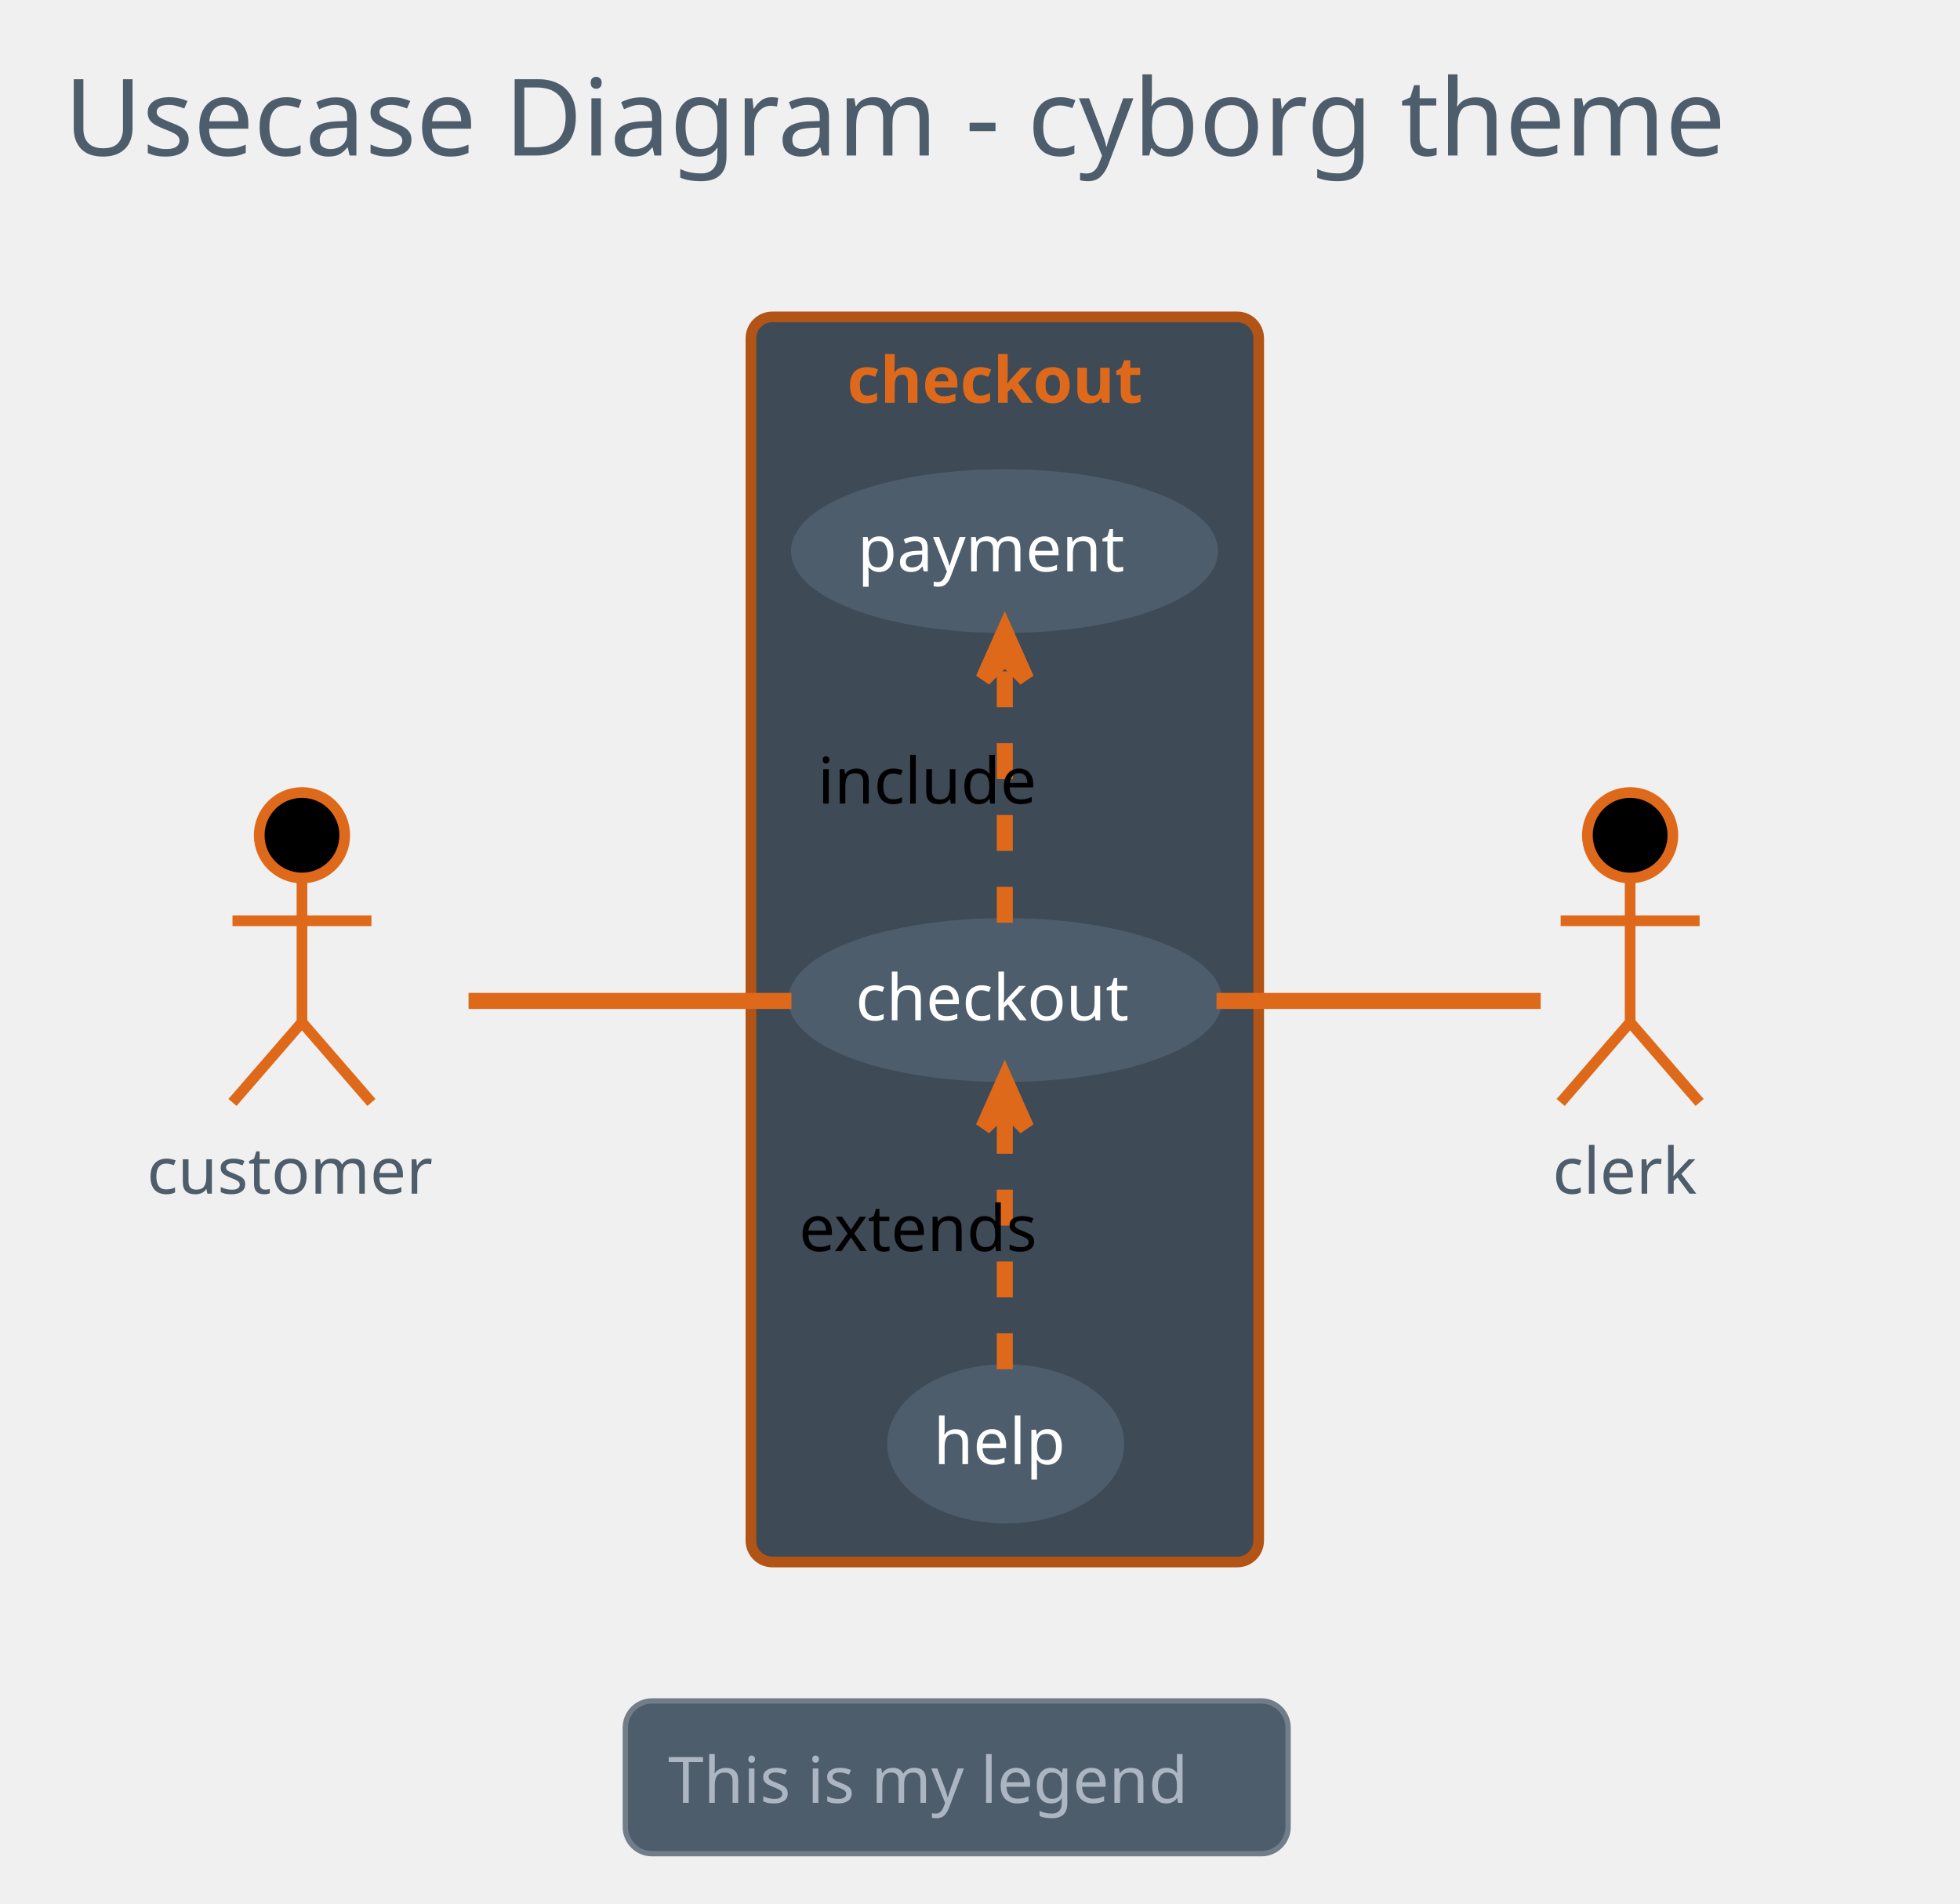
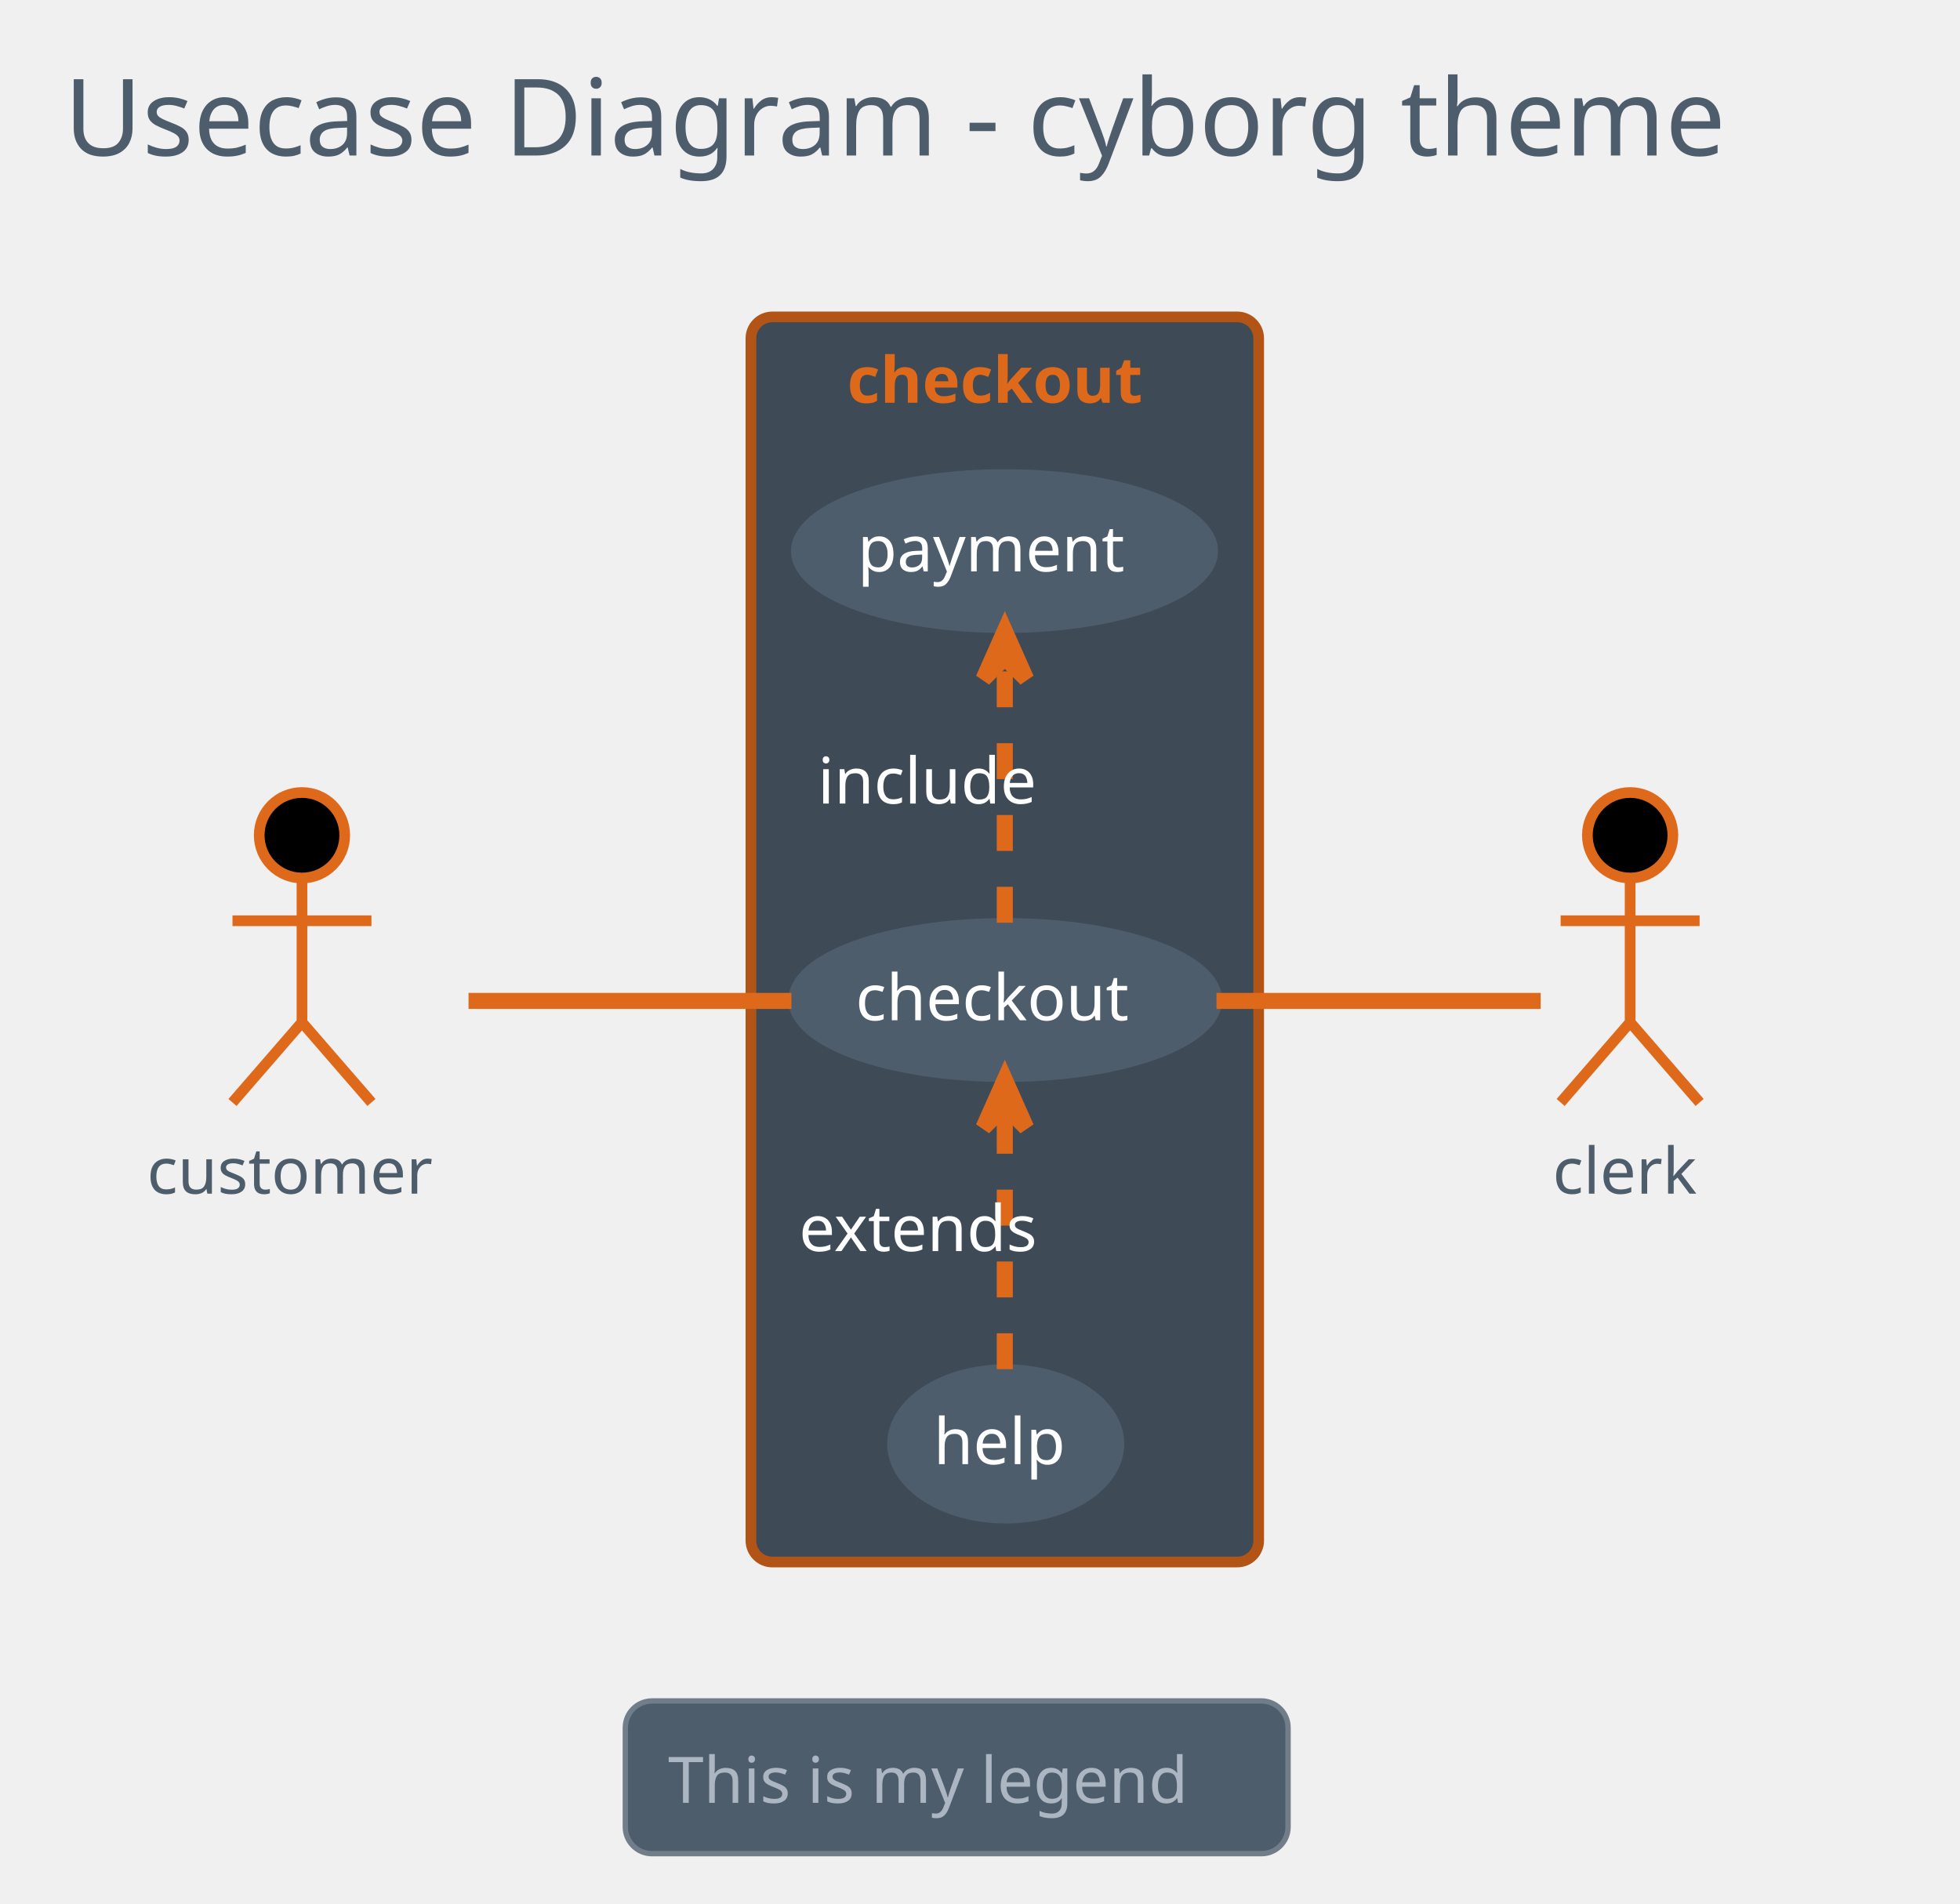
<svg xmlns="http://www.w3.org/2000/svg" contentScriptType="application/ecmascript" contentStyleType="text/css" height="371.875px" preserveAspectRatio="none" style="width:382px;height:371px;background:#000000;" version="1.1" viewBox="0 0 382 371" width="382.292px" zoomAndPan="magnify">
  <defs />
  <g>
    <rect fill="none" height="39.903" rx="4.167" ry="4.167" style="stroke: none; stroke-width: 1.042;" width="368.75" x="2.083" y="2.083" />
    <text fill="#4E5D6C" font-family="Verdana" font-size="20.833" lengthAdjust="spacingAndGlyphs" textLength="347.917" x="12.5" y="30.32">Usecase Diagram - cyborg theme</text>
    <rect fill="#3E4A56" height="242.708" rx="4.167" ry="4.167" style="stroke: #B25415; stroke-width: 2.083;" width="98.958" x="146.354" y="61.778" />
    <text fill="#DF691A" font-family="Verdana" font-size="12.5" font-weight="bold" lengthAdjust="spacingAndGlyphs" textLength="61.458" x="165.104" y="78.512">checkout</text>
    <ellipse cx="195.919" cy="194.935" fill="#4E5D6C" rx="41.232" ry="14.928" style="stroke: #4E5D6C; stroke-width: 2.083;" />
    <text fill="#FFFFFF" font-family="Verdana" font-size="12.5" lengthAdjust="spacingAndGlyphs" textLength="58.333" x="166.752" y="198.885">checkout</text>
    <ellipse cx="195.778" cy="107.426" fill="#4E5D6C" rx="40.57" ry="14.919" style="stroke: #4E5D6C; stroke-width: 2.083;" />
    <text fill="#FFFFFF" font-family="Verdana" font-size="12.5" lengthAdjust="spacingAndGlyphs" textLength="57.292" x="167.132" y="111.376">payment</text>
    <ellipse cx="196.012" cy="281.459" fill="#4E5D6C" rx="22.054" ry="14.473" style="stroke: #4E5D6C; stroke-width: 2.083;" />
    <text fill="#FFFFFF" font-family="Verdana" font-size="12.5" lengthAdjust="spacingAndGlyphs" textLength="28.125" x="181.95" y="285.409">help</text>
    <ellipse cx="58.854" cy="162.819" fill="#000000" rx="8.333" ry="8.333" style="stroke: #DF691A; stroke-width: 2.083;" />
    <path d="M58.854,171.153 L58.854,199.278 M45.312,179.486 L72.396,179.486 M58.854,199.278 L45.312,214.903 M58.854,199.278 L72.396,214.903 " fill="none" style="stroke: #DF691A; stroke-width: 2.083;" />
    <text fill="#4E5D6C" font-family="Verdana" font-size="12.5" lengthAdjust="spacingAndGlyphs" textLength="60.417" x="28.646" y="232.678">customer</text>
    <ellipse cx="317.708" cy="162.819" fill="#000000" rx="8.333" ry="8.333" style="stroke: #DF691A; stroke-width: 2.083;" />
    <path d="M317.708,171.153 L317.708,199.278 M304.167,179.486 L331.25,179.486 M317.708,199.278 L304.167,214.903 M317.708,199.278 L331.25,214.903 " fill="none" style="stroke: #DF691A; stroke-width: 2.083;" />
    <text fill="#4E5D6C" font-family="Verdana" font-size="12.5" lengthAdjust="spacingAndGlyphs" textLength="30.208" x="302.604" y="232.678">clerk</text>
    <path d="M91.316,195.111 C110.145,195.111 134.054,195.111 154.25,195.111 " fill="none" id="customer-checkout" style="stroke: #DF691A; stroke-width: 3.125;" />
    <path d="M195.833,179.87 C195.833,165.654 195.833,144.324 195.833,128.52 " fill="none" id="checkout-&gt;payment" style="stroke: #DF691A; stroke-width: 3.125; stroke-dasharray: 7.0,7.0;" />
    <polygon fill="#DF691A" points="195.833,122.971,191.667,132.346,195.833,128.18,200,132.346,195.833,122.971" style="stroke: #DF691A; stroke-width: 3.125;" />
-     <text fill="#000000" font-family="Verdana" font-size="12.5" lengthAdjust="spacingAndGlyphs" textLength="45.833" x="159.375" y="156.637">include</text>
+     <text fill="#FFFFFF" font-family="Verdana" font-size="12.5" lengthAdjust="spacingAndGlyphs" textLength="45.833" x="159.375" y="156.637">include</text>
    <path d="M195.833,266.903 C195.833,252.915 195.833,231.705 195.833,215.962 " fill="none" id="help-&gt;checkout" style="stroke: #DF691A; stroke-width: 3.125; stroke-dasharray: 7.0,7.0;" />
    <polygon fill="#DF691A" points="195.833,210.433,191.667,219.808,195.833,215.641,200,219.808,195.833,210.433" style="stroke: #DF691A; stroke-width: 3.125;" />
-     <text fill="#000000" font-family="Verdana" font-size="12.5" lengthAdjust="spacingAndGlyphs" textLength="53.125" x="155.729" y="243.876">extends</text>
+     <text fill="#FFFFFF" font-family="Verdana" font-size="12.5" lengthAdjust="spacingAndGlyphs" textLength="53.125" x="155.729" y="243.876">extends</text>
    <path d="M237.095,195.111 C258.64,195.111 283.862,195.111 300.279,195.111 " fill="none" id="checkout-clerk" style="stroke: #DF691A; stroke-width: 3.125;" />
    <rect fill="#4E5D6C" height="29.775" rx="5.208" ry="5.208" style="stroke: #717D89; stroke-width: 1.042;" width="129.167" x="121.875" y="331.569" />
    <text fill="#ABB6C2" font-family="Verdana" font-size="12.5" lengthAdjust="spacingAndGlyphs" textLength="112.5" x="130.208" y="351.428">This is my legend</text>
  </g>
</svg>
